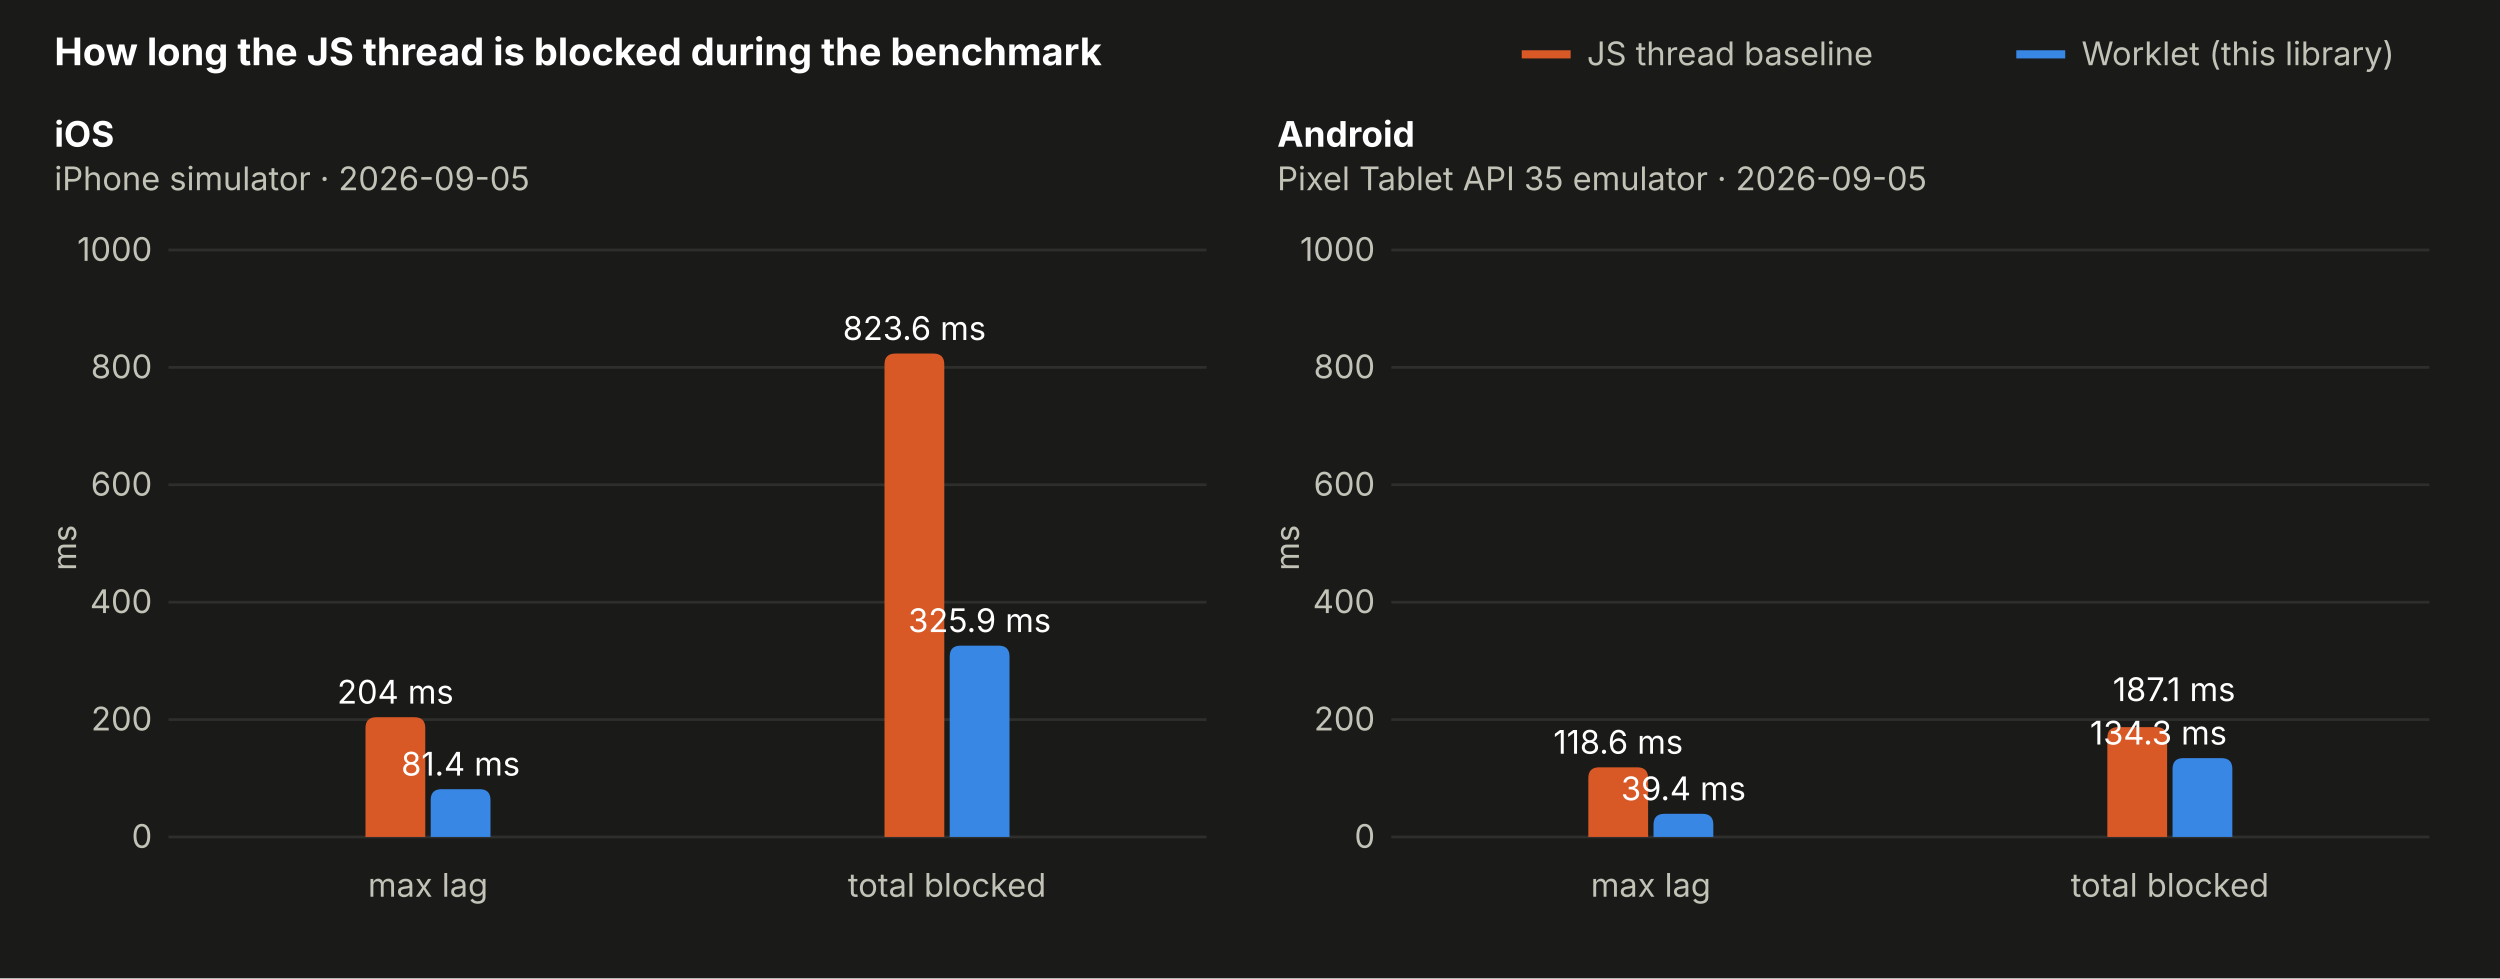
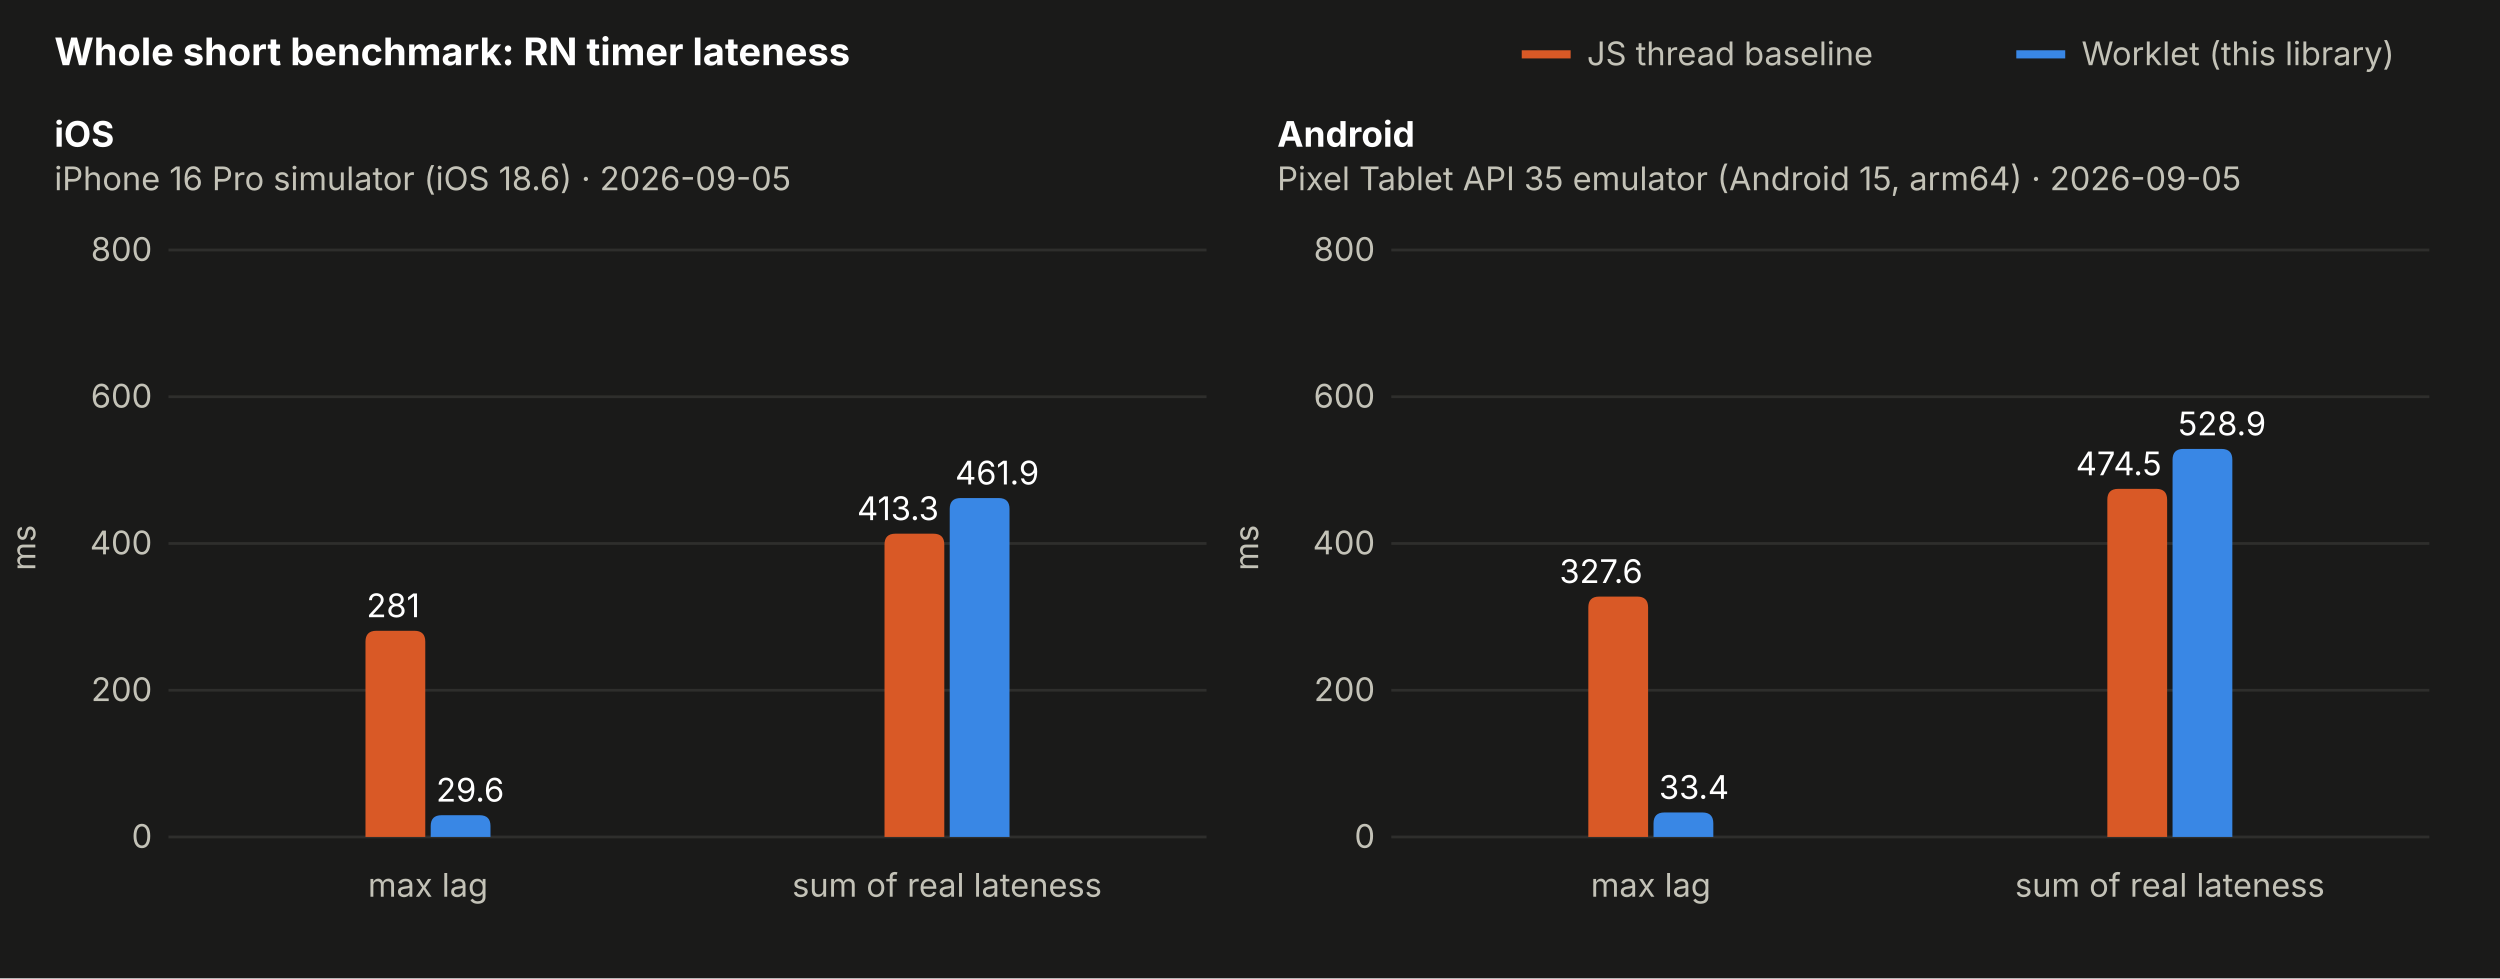
<svg xmlns="http://www.w3.org/2000/svg" role="img" aria-labelledby="title" viewBox="0 0 920 360" width="920" height="360">
  <rect width="100%" height="100%" fill="#1a1a19" />
  <g font-family="system-ui,-apple-system,BlinkMacSystemFont,Segoe UI,sans-serif">
-     <text x="20" y="24" fill="#ffffff" font-size="14" font-weight="700">How long the JS thread is blocked during the benchmark</text>
+     <text x="20" y="24" fill="#ffffff" font-size="14" font-weight="700">Whole short benchmark: RN timer lateness</text>
    <g aria-label="Legend" font-size="12" fill="#c3c2b7">
      <line x1="560" x2="578" y1="20" y2="20" stroke="#d95926" stroke-width="3" />
      <text x="584" y="24">JS thread baseline</text>
      <line x1="742" x2="760" y1="20" y2="20" stroke="#3987e5" stroke-width="3" />
      <text x="766" y="24">Worklet (this library)</text>
    </g>
    <text x="20" y="54" fill="#ffffff" font-size="13" font-weight="700">iOS</text>
-     <text x="20" y="70" fill="#c3c2b7" font-size="12">iPhone simulator · 2026-09-05</text>
+     <text x="20" y="70" fill="#c3c2b7" font-size="12">iPhone 16 Pro simulator (iOS 18.6) · 2026-09-05</text>
    <g aria-label="Y axis">
      <line x1="62" x2="444" y1="308" y2="308" stroke="#2e2e2c" />
      <text x="56" y="312" text-anchor="end" fill="#c3c2b7" font-size="12" data-axis-tick="0">0</text>
-       <line x1="62" x2="444" y1="264.8" y2="264.8" stroke="#2e2e2c" />
-       <text x="56" y="268.8" text-anchor="end" fill="#c3c2b7" font-size="12" data-axis-tick="200">200</text>
-       <line x1="62" x2="444" y1="221.6" y2="221.6" stroke="#2e2e2c" />
-       <text x="56" y="225.6" text-anchor="end" fill="#c3c2b7" font-size="12" data-axis-tick="400">400</text>
-       <line x1="62" x2="444" y1="178.4" y2="178.4" stroke="#2e2e2c" />
-       <text x="56" y="182.4" text-anchor="end" fill="#c3c2b7" font-size="12" data-axis-tick="600">600</text>
-       <line x1="62" x2="444" y1="135.2" y2="135.2" stroke="#2e2e2c" />
-       <text x="56" y="139.2" text-anchor="end" fill="#c3c2b7" font-size="12" data-axis-tick="800">800</text>
+       <line x1="62" x2="444" y1="254" y2="254" stroke="#2e2e2c" />
+       <text x="56" y="258" text-anchor="end" fill="#c3c2b7" font-size="12" data-axis-tick="200">200</text>
+       <line x1="62" x2="444" y1="200" y2="200" stroke="#2e2e2c" />
+       <text x="56" y="204" text-anchor="end" fill="#c3c2b7" font-size="12" data-axis-tick="400">400</text>
+       <line x1="62" x2="444" y1="146" y2="146" stroke="#2e2e2c" />
+       <text x="56" y="150" text-anchor="end" fill="#c3c2b7" font-size="12" data-axis-tick="600">600</text>
      <line x1="62" x2="444" y1="92" y2="92" stroke="#2e2e2c" />
-       <text x="56" y="96" text-anchor="end" fill="#c3c2b7" font-size="12" data-axis-tick="1000">1000</text>
-       <text transform="translate(28 210) rotate(-90)" fill="#c3c2b7" font-size="12">ms</text>
+       <text x="56" y="96" text-anchor="end" fill="#c3c2b7" font-size="12" data-axis-tick="800">800</text>
+       <text transform="translate(13 210) rotate(-90)" fill="#c3c2b7" font-size="12">ms</text>
    </g>
-     <path d="M134.5,308V267.937Q134.5,263.937 138.5,263.937H152.5Q156.5,263.937 156.5,267.937V308Z" fill="#d95926" aria-label="JS thread baseline: 204 ms" />
-     <text x="145.5" y="258.937" text-anchor="middle" fill="#ffffff" font-size="12">204 ms</text>
-     <path d="M158.5,308V294.418Q158.5,290.418 162.5,290.418H176.5Q180.5,290.418 180.5,294.418V308Z" fill="#3987e5" aria-label="Worklet (this library): 81.4 ms" />
-     <text x="169.5" y="285.418" text-anchor="middle" fill="#ffffff" font-size="12">81.4 ms</text>
+     <path d="M134.5,308V236.128Q134.5,232.128 138.5,232.128H152.5Q156.5,232.128 156.5,236.128V308Z" fill="#d95926" aria-label="JS thread baseline: 281 ms" />
+     <text x="154.5" y="227.128" text-anchor="end" fill="#ffffff" font-size="12">281</text>
+     <path d="M158.5,308V303.995Q158.5,299.995 162.5,299.995H176.5Q180.5,299.995 180.5,303.995V308Z" fill="#3987e5" aria-label="Worklet (this library): 29.6 ms" />
+     <text x="160.5" y="294.995" text-anchor="start" fill="#ffffff" font-size="12">29.6</text>
    <text x="157.5" y="330" text-anchor="middle" fill="#c3c2b7" font-size="12">max lag</text>
-     <path d="M325.5,308V134.11Q325.5,130.11 329.5,130.11H343.5Q347.5,130.11 347.5,134.11V308Z" fill="#d95926" aria-label="JS thread baseline: 823.6 ms" />
-     <text x="336.5" y="125.11" text-anchor="middle" fill="#ffffff" font-size="12">823.6 ms</text>
-     <path d="M349.5,308V241.601Q349.5,237.601 353.5,237.601H367.5Q371.5,237.601 371.5,241.601V308Z" fill="#3987e5" aria-label="Worklet (this library): 325.9 ms" />
-     <text x="360.5" y="232.601" text-anchor="middle" fill="#ffffff" font-size="12">325.9 ms</text>
-     <text x="348.5" y="330" text-anchor="middle" fill="#c3c2b7" font-size="12">total blocked</text>
+     <path d="M325.5,308V200.397Q325.5,196.397 329.5,196.397H343.5Q347.5,196.397 347.5,200.397V308Z" fill="#d95926" aria-label="JS thread baseline: 413.3 ms" />
+     <text x="345.5" y="191.397" text-anchor="end" fill="#ffffff" font-size="12">413.3</text>
+     <path d="M349.5,308V187.283Q349.5,183.283 353.5,183.283H367.5Q371.5,183.283 371.5,187.283V308Z" fill="#3987e5" aria-label="Worklet (this library): 461.9 ms" />
+     <text x="351.5" y="178.283" text-anchor="start" fill="#ffffff" font-size="12">461.9</text>
+     <text x="348.5" y="330" text-anchor="middle" fill="#c3c2b7" font-size="12">sum of real lateness</text>
    <text x="470" y="54" fill="#ffffff" font-size="13" font-weight="700">Android</text>
-     <text x="470" y="70" fill="#c3c2b7" font-size="12">Pixel Tablet API 35 emulator · 2026-09-05</text>
+     <text x="470" y="70" fill="#c3c2b7" font-size="12">Pixel Tablet API 35 emulator (Android 15, arm64) · 2026-09-05</text>
    <g aria-label="Y axis">
      <line x1="512" x2="894" y1="308" y2="308" stroke="#2e2e2c" />
      <text x="506" y="312" text-anchor="end" fill="#c3c2b7" font-size="12" data-axis-tick="0">0</text>
-       <line x1="512" x2="894" y1="264.8" y2="264.8" stroke="#2e2e2c" />
-       <text x="506" y="268.8" text-anchor="end" fill="#c3c2b7" font-size="12" data-axis-tick="200">200</text>
-       <line x1="512" x2="894" y1="221.6" y2="221.6" stroke="#2e2e2c" />
-       <text x="506" y="225.6" text-anchor="end" fill="#c3c2b7" font-size="12" data-axis-tick="400">400</text>
-       <line x1="512" x2="894" y1="178.4" y2="178.4" stroke="#2e2e2c" />
-       <text x="506" y="182.4" text-anchor="end" fill="#c3c2b7" font-size="12" data-axis-tick="600">600</text>
-       <line x1="512" x2="894" y1="135.2" y2="135.2" stroke="#2e2e2c" />
-       <text x="506" y="139.2" text-anchor="end" fill="#c3c2b7" font-size="12" data-axis-tick="800">800</text>
+       <line x1="512" x2="894" y1="254" y2="254" stroke="#2e2e2c" />
+       <text x="506" y="258" text-anchor="end" fill="#c3c2b7" font-size="12" data-axis-tick="200">200</text>
+       <line x1="512" x2="894" y1="200" y2="200" stroke="#2e2e2c" />
+       <text x="506" y="204" text-anchor="end" fill="#c3c2b7" font-size="12" data-axis-tick="400">400</text>
+       <line x1="512" x2="894" y1="146" y2="146" stroke="#2e2e2c" />
+       <text x="506" y="150" text-anchor="end" fill="#c3c2b7" font-size="12" data-axis-tick="600">600</text>
      <line x1="512" x2="894" y1="92" y2="92" stroke="#2e2e2c" />
-       <text x="506" y="96" text-anchor="end" fill="#c3c2b7" font-size="12" data-axis-tick="1000">1000</text>
-       <text transform="translate(478 210) rotate(-90)" fill="#c3c2b7" font-size="12">ms</text>
+       <text x="506" y="96" text-anchor="end" fill="#c3c2b7" font-size="12" data-axis-tick="800">800</text>
+       <text transform="translate(463 210) rotate(-90)" fill="#c3c2b7" font-size="12">ms</text>
    </g>
-     <path d="M584.5,308V286.372Q584.5,282.372 588.5,282.372H602.5Q606.5,282.372 606.5,286.372V308Z" fill="#d95926" aria-label="JS thread baseline: 118.6 ms" />
-     <text x="595.5" y="277.372" text-anchor="middle" fill="#ffffff" font-size="12">118.6 ms</text>
-     <path d="M608.5,308V303.486Q608.5,299.486 612.5,299.486H626.5Q630.5,299.486 630.5,303.486V308Z" fill="#3987e5" aria-label="Worklet (this library): 39.4 ms" />
-     <text x="619.5" y="294.486" text-anchor="middle" fill="#ffffff" font-size="12">39.4 ms</text>
+     <path d="M584.5,308V223.543Q584.5,219.543 588.5,219.543H602.5Q606.5,219.543 606.5,223.543V308Z" fill="#d95926" aria-label="JS thread baseline: 327.6 ms" />
+     <text x="604.5" y="214.543" text-anchor="end" fill="#ffffff" font-size="12">327.6</text>
+     <path d="M608.5,308V302.99Q608.5,298.99 612.5,298.99H626.5Q630.5,298.99 630.5,302.99V308Z" fill="#3987e5" aria-label="Worklet (this library): 33.4 ms" />
+     <text x="610.5" y="293.99" text-anchor="start" fill="#ffffff" font-size="12">33.4</text>
    <text x="607.5" y="330" text-anchor="middle" fill="#c3c2b7" font-size="12">max lag</text>
-     <path d="M775.5,308V271.577Q775.5,267.577 779.5,267.577H793.5Q797.5,267.577 797.5,271.577V308Z" fill="#d95926" aria-label="JS thread baseline: 187.1 ms" />
-     <text x="777.5" y="257.987" text-anchor="start" fill="#ffffff" font-size="12">187.1 ms</text>
-     <path d="M799.5,308V282.987Q799.5,278.987 803.5,278.987H817.5Q821.5,278.987 821.5,282.987V308Z" fill="#3987e5" aria-label="Worklet (this library): 134.3 ms" />
-     <text x="819.5" y="273.987" text-anchor="end" fill="#ffffff" font-size="12">134.3 ms</text>
-     <text x="798.5" y="330" text-anchor="middle" fill="#c3c2b7" font-size="12">total blocked</text>
+     <path d="M775.5,308V183.898Q775.5,179.898 779.5,179.898H793.5Q797.5,179.898 797.5,183.898V308Z" fill="#d95926" aria-label="JS thread baseline: 474.5 ms" />
+     <text x="795.5" y="174.898" text-anchor="end" fill="#ffffff" font-size="12">474.5</text>
+     <path d="M799.5,308V169.199Q799.5,165.199 803.5,165.199H817.5Q821.5,165.199 821.5,169.199V308Z" fill="#3987e5" aria-label="Worklet (this library): 528.9 ms" />
+     <text x="801.5" y="160.199" text-anchor="start" fill="#ffffff" font-size="12">528.9</text>
+     <text x="798.5" y="330" text-anchor="middle" fill="#c3c2b7" font-size="12">sum of real lateness</text>
  </g>
</svg>
